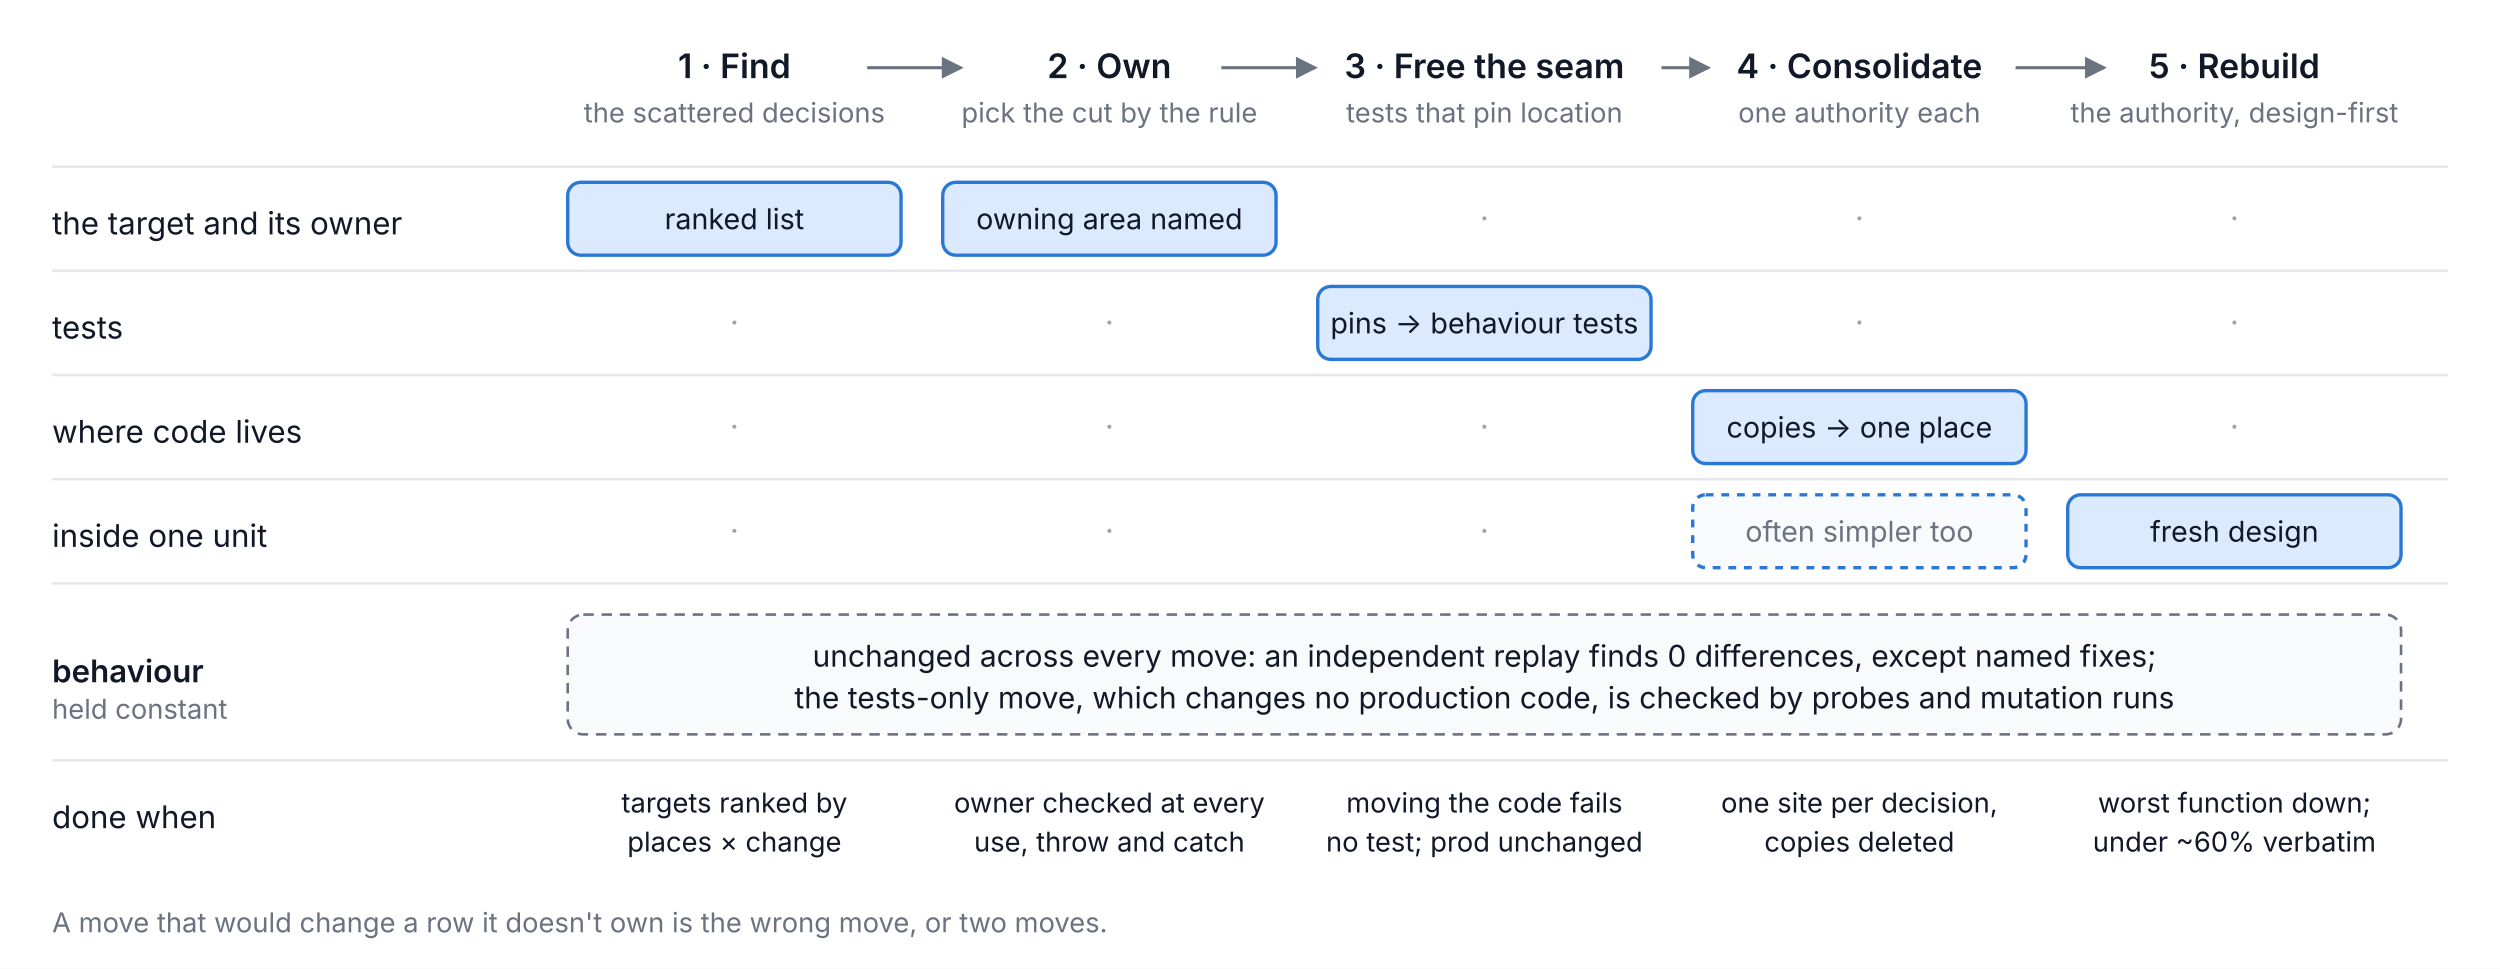
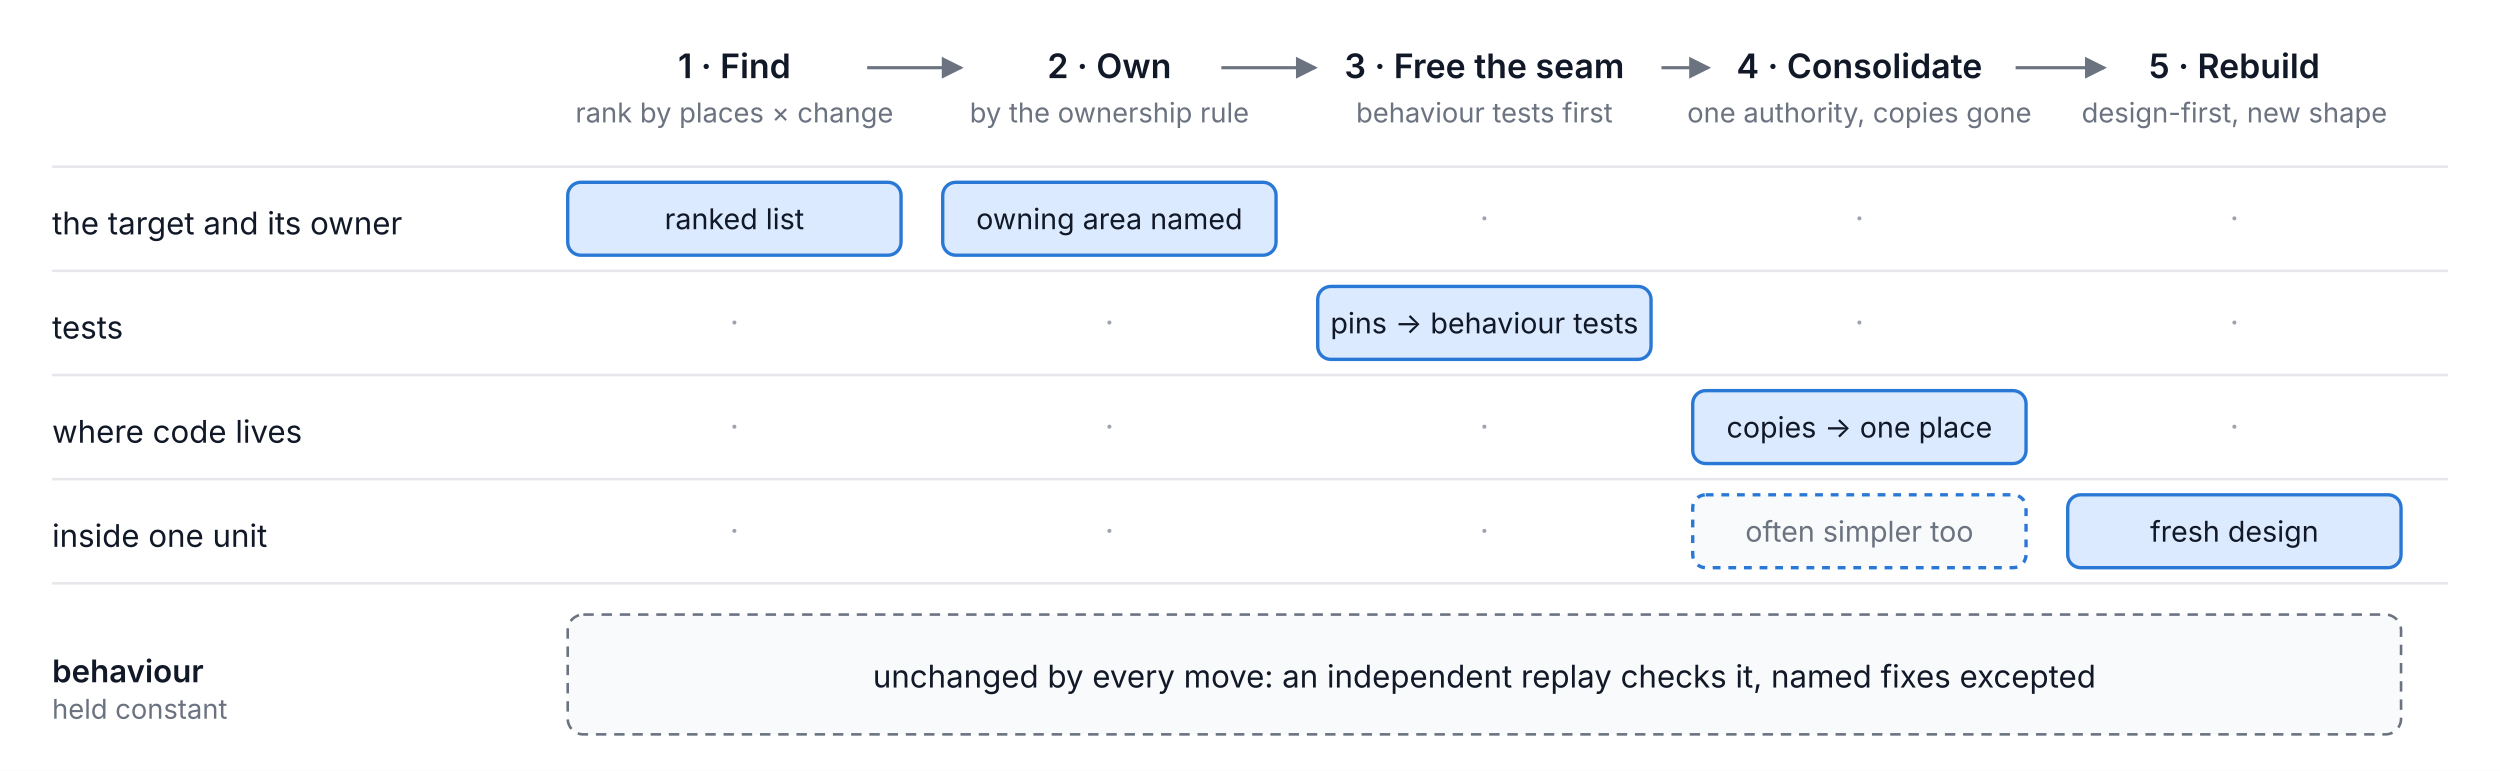
- <svg xmlns="http://www.w3.org/2000/svg" width="960" height="372" viewBox="0 0 960 372" font-family="Inter, system-ui, sans-serif" font-size="12" role="img" aria-label="The five moves and what each may change. Find and Own change no code; Free the seam changes tests only; Consolidate changes where code lives; Rebuild changes the inside of one unit. Behaviour is held constant throughout, checked by the replay, except fixes named in the change.">
+ <svg xmlns="http://www.w3.org/2000/svg" width="960" height="296" viewBox="0 0 960 296" font-family="Inter, system-ui, sans-serif" font-size="12" role="img" aria-label="The five moves and what each may change. Find and Own change no code; Free the seam changes tests only; Consolidate changes where code lives; Rebuild changes the inside of one unit. Behaviour is unchanged by every move, checked by an independent replay, named fixes excepted.">
  <style data-figure-theme="1">@media (prefers-color-scheme: dark){rect[fill="#fff"]:not([fill-opacity]),rect[fill="#ffffff"]:not([fill-opacity]),rect[fill="white"]:not([fill-opacity]){fill:#16181d}[stroke="#fff"],[stroke="#ffffff"],[stroke="white"]{stroke:#16181d}circle[fill="#fff"]:not([fill-opacity]),circle[fill="#ffffff"]:not([fill-opacity]),circle[fill="white"]:not([fill-opacity]){fill:#16181d}path[fill="#fff"]:not([fill-opacity]),path[fill="#ffffff"]:not([fill-opacity]),path[fill="white"]:not([fill-opacity]){fill:#16181d}polygon[fill="#fff"]:not([fill-opacity]),polygon[fill="#ffffff"]:not([fill-opacity]),polygon[fill="white"]:not([fill-opacity]){fill:#16181d}ellipse[fill="#fff"]:not([fill-opacity]),ellipse[fill="#ffffff"]:not([fill-opacity]),ellipse[fill="white"]:not([fill-opacity]){fill:#16181d}text[fill="#111827"]:not([data-on-fill]),text[fill="#1f2937"]:not([data-on-fill]),text[fill="#333"]:not([data-on-fill]),text[fill="#1f2328"]:not([data-on-fill]),text[fill="#555"]:not([data-on-fill]),text[fill="#475569"]:not([data-on-fill]){fill:#e6e6e6}[stroke="#111827"],[stroke="#1f2937"],[stroke="#333"],[stroke="#1f2328"],[stroke="#555"],[stroke="#475569"]{stroke:#e6e6e6}text[fill="#6b7280"]:not([data-on-fill]),text[fill="#666"]:not([data-on-fill]),text[fill="#667085"]:not([data-on-fill]),text[fill="#888"]:not([data-on-fill]),text[fill="#6e7781"]:not([data-on-fill]),text[fill="#999"]:not([data-on-fill]),text[fill="#aaa"]:not([data-on-fill]),text[fill="#bbb"]:not([data-on-fill]),text[fill="#9ca3af"]:not([data-on-fill]),text[fill="#94a3b8"]:not([data-on-fill]){fill:#9aa0a6}[stroke="#6b7280"],[stroke="#666"],[stroke="#667085"],[stroke="#888"],[stroke="#6e7781"],[stroke="#999"],[stroke="#aaa"],[stroke="#bbb"],[stroke="#9ca3af"],[stroke="#94a3b8"]{stroke:#9aa0a6}[stroke="#e5e7eb"],[stroke="#eee"],[stroke="#d1d5db"],[stroke="#f0f0f0"],[stroke="#cbd5e1"],[stroke="#d9d9d9"]{stroke:#2c313a}[fill="#f3f4f6"],[fill="#f9fafb"]{fill:#1f222a}rect[fill="#f0f0f0"],rect[fill="#d1d5db"],rect[fill="#e5e7eb"],rect[fill="#eee"]{fill:#2c313a}text:not([fill]):not([class]):not([data-on-fill]){fill:#e6e6e6}rect[fill="#1f2937"],circle[fill="#1f2937"],path[fill="#1f2937"]{fill:#4b5563}rect[fill="#3b1f5e"],circle[fill="#3b1f5e"],path[fill="#3b1f5e"]{fill:#553185}svg .t,svg .h{fill:#e6e6e6}svg .a,svg .s{fill:#9aa0a6}svg .f{fill:#1f222a;stroke:#2c313a}svg .g{stroke:#2c313a}rect[fill="#dbeafe"]{fill:#1d2d44}rect[fill="#93c5fd"]{fill:#2a5a9a}rect[fill="#fff7ed"]{fill:#2a2118}}</style>
  <defs>
    <marker id="ah" viewBox="0 0 8 8" refX="7" refY="4" markerWidth="7" markerHeight="7" orient="auto">
      <path d="M0 0 L8 4 L0 8 z" fill="#6b7280" />
    </marker>
  </defs>
-   <rect x="0" y="0" width="960" height="372" fill="#fff" />
+   <rect x="0" y="0" width="960" height="296" fill="#fff" />
  <g font-size="13" font-weight="600" fill="#111827" text-anchor="middle">
    <text x="282" y="30">1 · Find</text>
    <text x="426" y="30">2 · Own</text>
    <text x="570" y="30">3 · Free the seam</text>
    <text x="714" y="30">4 · Consolidate</text>
    <text x="858" y="30">5 · Rebuild</text>
  </g>
  <g font-size="10.5" fill="#6b7280" text-anchor="middle">
-     <text x="282" y="47">the scattered decisions</text>
-     <text x="426" y="47">pick the cut by the rule</text>
-     <text x="570" y="47">tests that pin location</text>
-     <text x="714" y="47">one authority each</text>
-     <text x="858" y="47">the authority, design-first</text>
+     <text x="282" y="47">rank by places × change</text>
+     <text x="426" y="47">by the ownership rule</text>
+     <text x="570" y="47">behaviour tests first</text>
+     <text x="714" y="47">one authority, copies gone</text>
+     <text x="858" y="47">design-first, new shape</text>
  </g>
  <g stroke="#6b7280" stroke-width="1.2" marker-end="url(#ah)">
    <line x1="333" y1="26" x2="369" y2="26" />
    <line x1="469" y1="26" x2="505" y2="26" />
    <line x1="638" y1="26" x2="656" y2="26" />
    <line x1="774" y1="26" x2="808" y2="26" />
  </g>
  <g font-size="12" fill="#111827">
    <text x="20" y="90">the target and its owner</text>
    <text x="20" y="130">tests</text>
    <text x="20" y="170">where code lives</text>
    <text x="20" y="210">inside one unit</text>
    <text x="20" y="262" font-weight="600">behaviour</text>
-     <text x="20" y="318">done when</text>
  </g>
  <g font-size="10.5" fill="#6b7280">
    <text x="20" y="276">held constant</text>
  </g>
  <g stroke="#e5e7eb">
    <line x1="20" y1="64" x2="940" y2="64" />
    <line x1="20" y1="104" x2="940" y2="104" />
    <line x1="20" y1="144" x2="940" y2="144" />
    <line x1="20" y1="184" x2="940" y2="184" />
    <line x1="20" y1="224" x2="940" y2="224" />
-     <line x1="20" y1="292" x2="940" y2="292" />
  </g>
  <g stroke="#2a78d6" stroke-width="1.3">
    <rect x="218" y="70" width="128" height="28" rx="5" fill="#dbeafe" />
    <rect x="362" y="70" width="128" height="28" rx="5" fill="#dbeafe" />
    <rect x="506" y="110" width="128" height="28" rx="5" fill="#dbeafe" />
    <rect x="650" y="150" width="128" height="28" rx="5" fill="#dbeafe" />
    <rect x="794" y="190" width="128" height="28" rx="5" fill="#dbeafe" />
    <rect x="650" y="190" width="128" height="28" rx="5" fill="#f9fafb" stroke-dasharray="3 3" />
  </g>
  <g font-size="11" fill="#111827" text-anchor="middle">
    <text x="282" y="88">ranked list</text>
    <text x="426" y="88">owning area named</text>
    <text x="570" y="128">pins → behaviour tests</text>
    <text x="714" y="168">copies → one place</text>
    <text x="858" y="208">fresh design</text>
  </g>
  <text x="714" y="208" font-size="11" fill="#6b7280" text-anchor="middle">often simpler too</text>
  <g font-size="12" fill="#9ca3af" text-anchor="middle">
    <text x="570" y="88">·</text>
    <text x="714" y="88">·</text>
    <text x="858" y="88">·</text>
    <text x="282" y="128">·</text>
    <text x="426" y="128">·</text>
    <text x="714" y="128">·</text>
    <text x="858" y="128">·</text>
    <text x="282" y="168">·</text>
    <text x="426" y="168">·</text>
    <text x="570" y="168">·</text>
    <text x="858" y="168">·</text>
    <text x="282" y="208">·</text>
    <text x="426" y="208">·</text>
    <text x="570" y="208">·</text>
  </g>
  <rect x="218" y="236" width="704" height="46" rx="6" fill="#f9fafb" stroke="#6b7280" stroke-dasharray="4 3" />
-   <text x="570" y="256" font-size="11.5" fill="#111827" text-anchor="middle">unchanged across every move: an independent replay finds 0 differences, except named fixes;</text>
-   <text x="570" y="272" font-size="11.5" fill="#111827" text-anchor="middle">the tests-only move, which changes no production code, is checked by probes and mutation runs</text>
-   <g font-size="10.5" fill="#111827" text-anchor="middle">
-     <text x="282" y="312">targets ranked by</text>
-     <text x="282" y="327">places × change</text>
-     <text x="426" y="312">owner checked at every</text>
-     <text x="426" y="327">use, throw and catch</text>
-     <text x="570" y="312">moving the code fails</text>
-     <text x="570" y="327">no test; prod unchanged</text>
-     <text x="714" y="312">one site per decision,</text>
-     <text x="714" y="327">copies deleted</text>
-     <text x="858" y="312">worst function down;</text>
-     <text x="858" y="327">under ~60% verbatim</text>
-   </g>
-   <text x="20" y="358" font-size="10.5" fill="#6b7280">A move that would change a row it doesn't own is the wrong move, or two moves.</text>
+   <text x="570" y="264" font-size="12" fill="#111827" text-anchor="middle">unchanged by every move: an independent replay checks it, named fixes excepted</text>
</svg>
